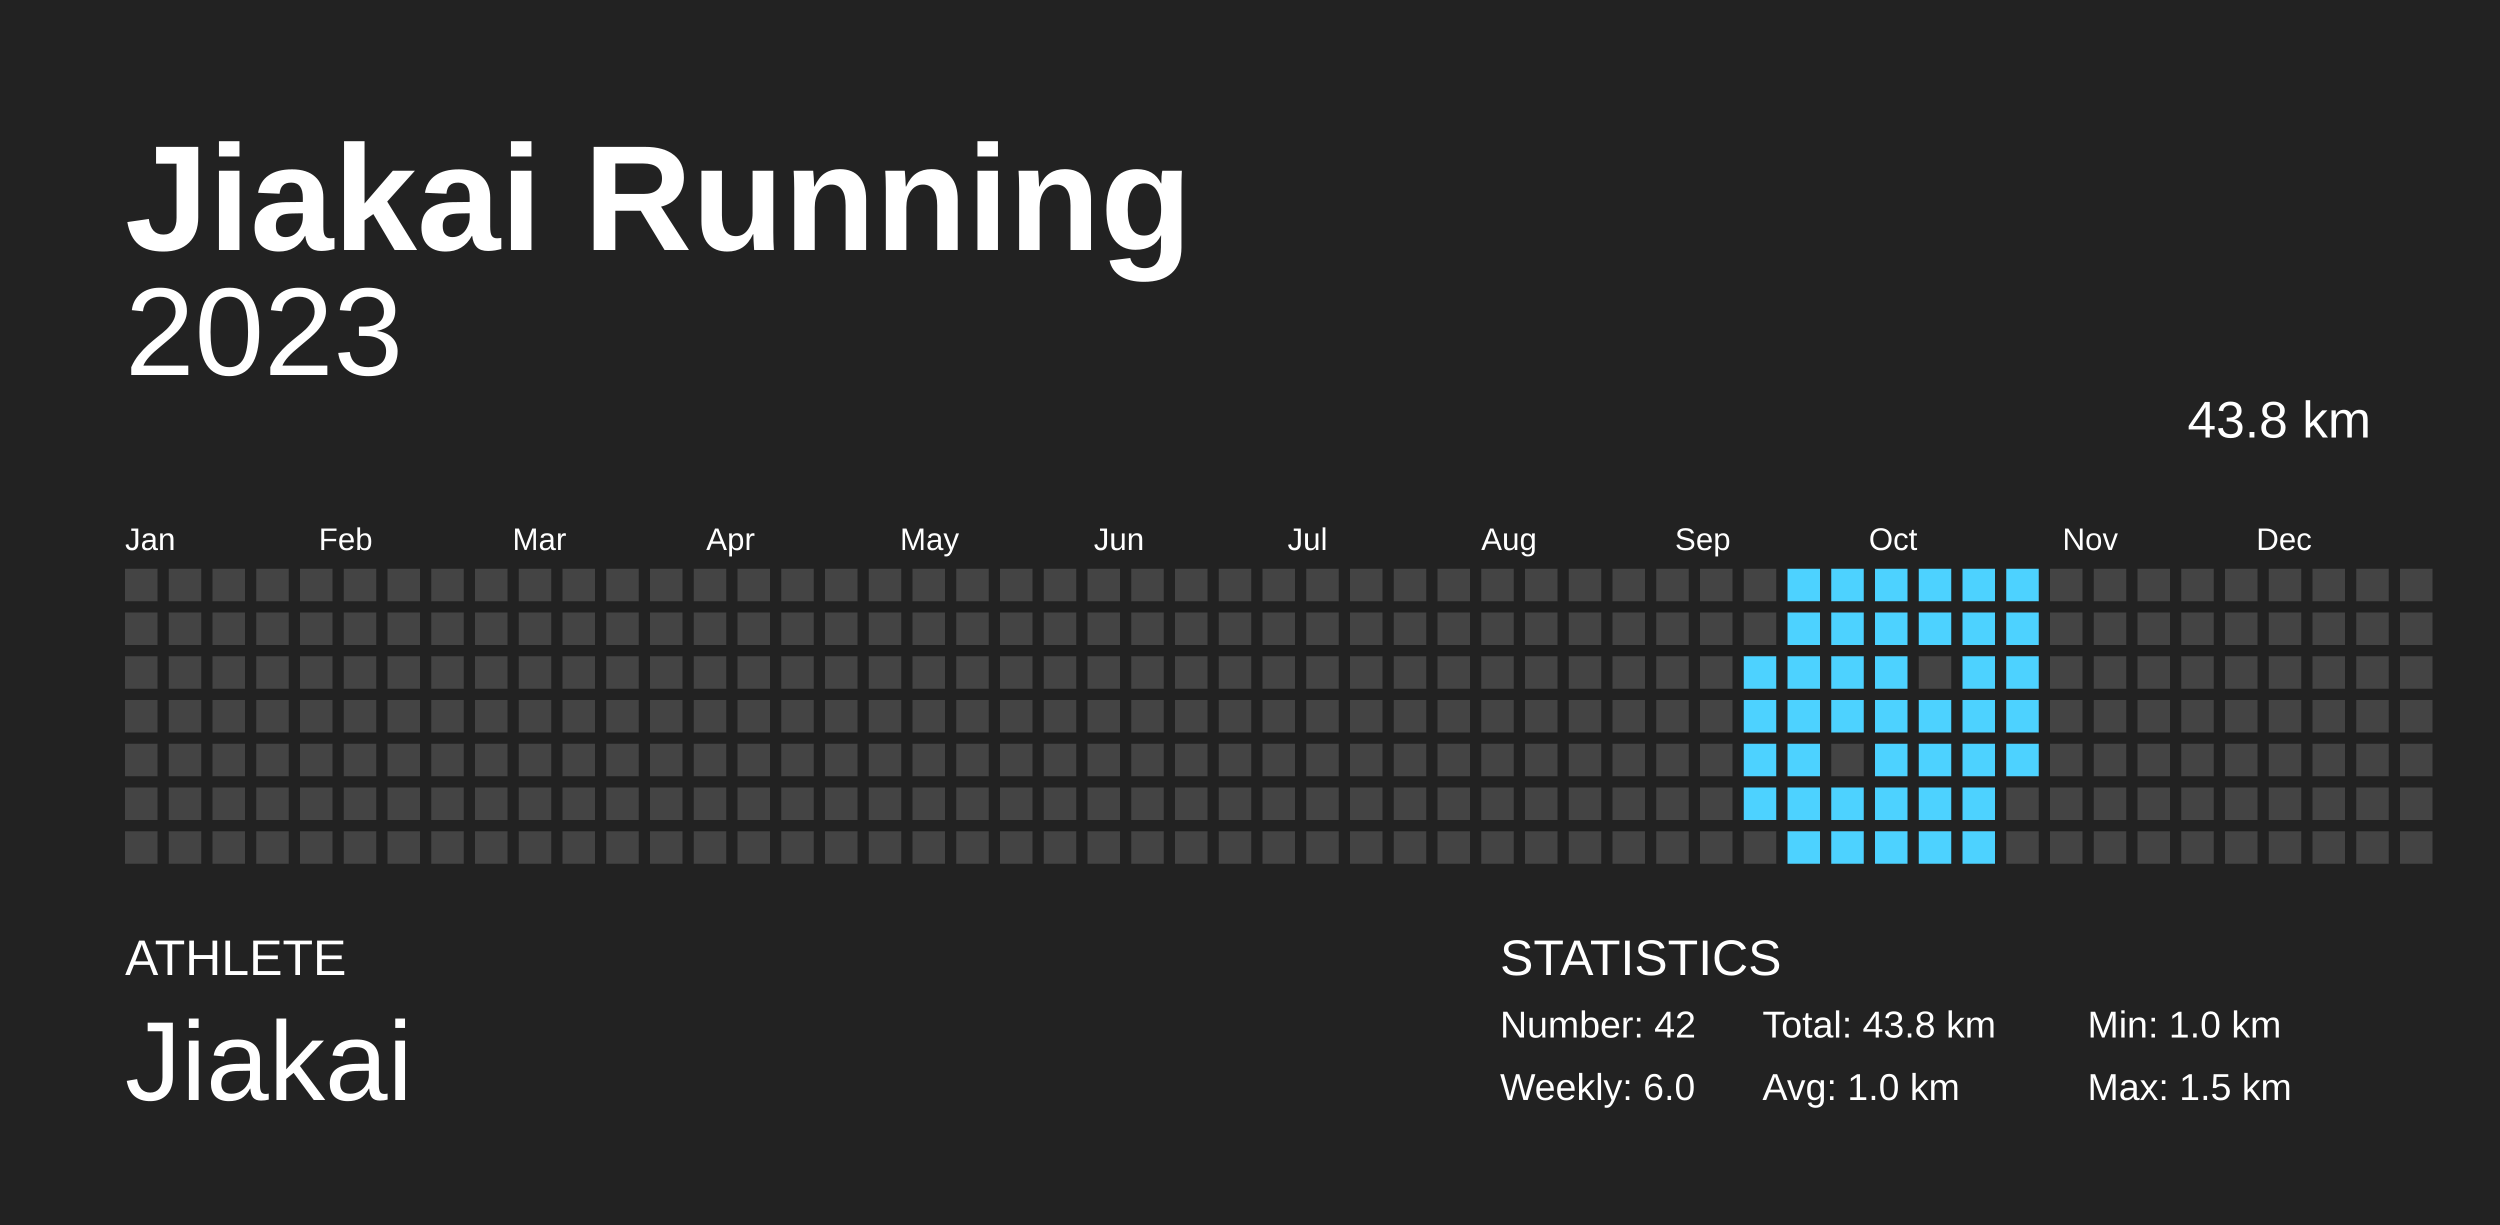
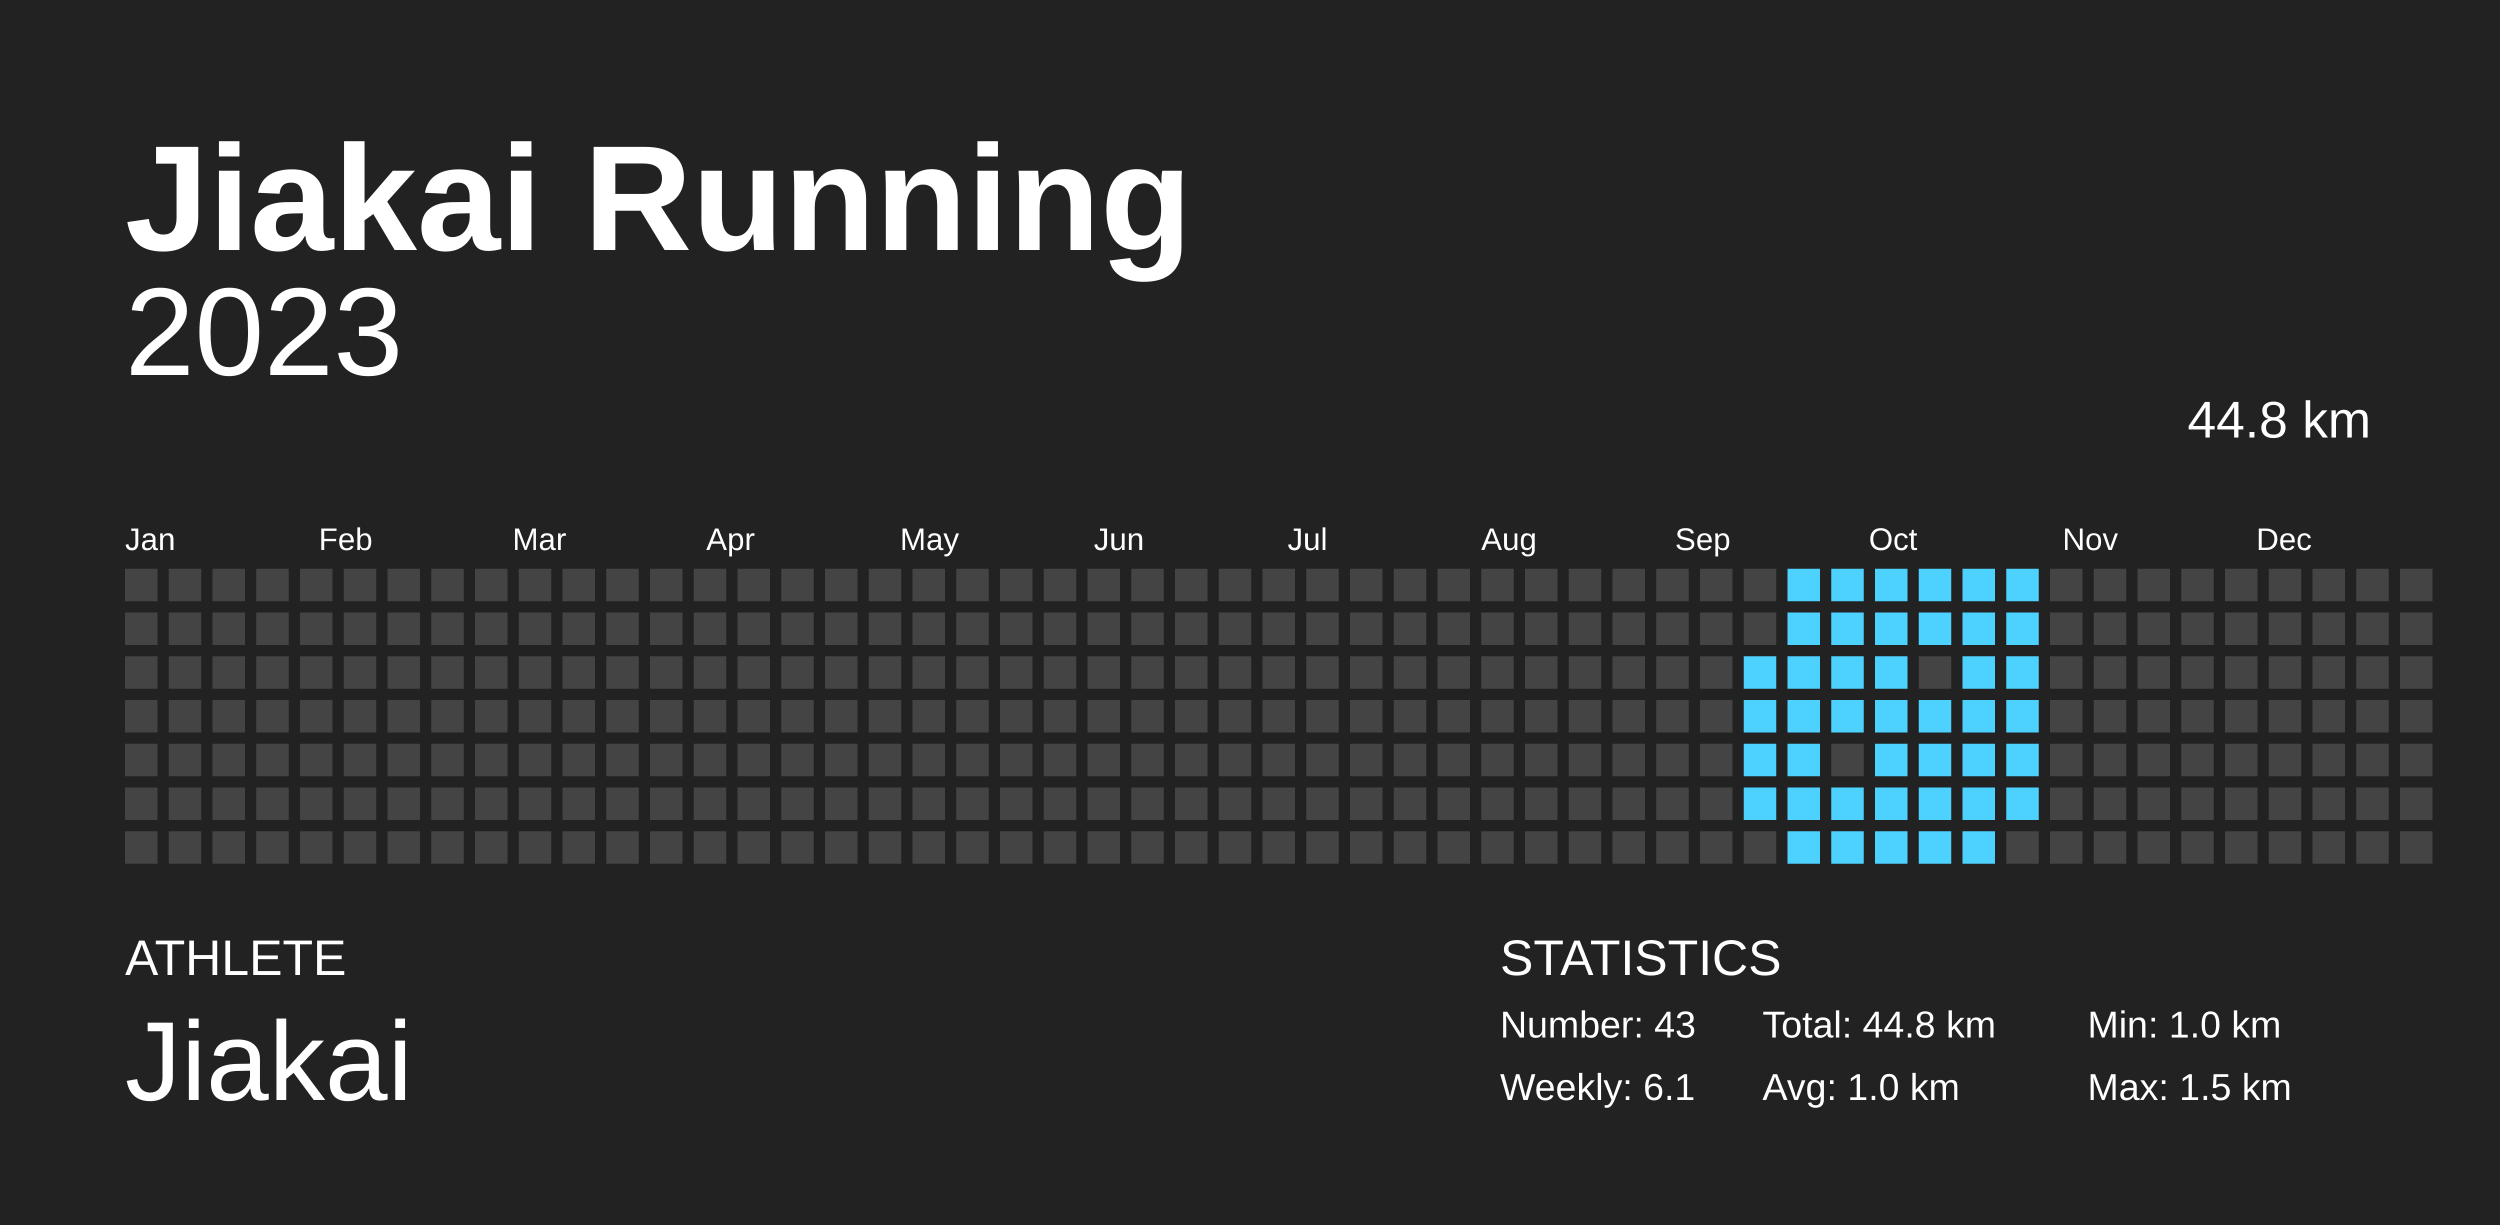
<svg xmlns="http://www.w3.org/2000/svg" baseProfile="full" height="98mm" version="1.1" viewBox="0,0,200,98" width="200mm">
  <defs />
  <rect fill="#222222" height="98" width="200" x="0" y="0" />
  <text fill="#FFFFFF" style="font-size:12px; font-family:Arial; font-weight:bold;" x="10" y="20">Jiakai Running</text>
  <text fill="#FFFFFF" style="font-size:4px; font-family:Arial" x="10" y="78">ATHLETE</text>
  <text fill="#FFFFFF" style="font-size:9px; font-family:Arial" x="10" y="88">Jiakai</text>
  <text fill="#FFFFFF" style="font-size:4px; font-family:Arial" x="120" y="78">STATISTICS</text>
-   <text fill="#FFFFFF" style="font-size:3px; font-family:Arial" x="120" y="83">Number: 42</text>
-   <text fill="#FFFFFF" style="font-size:3px; font-family:Arial" x="120" y="88">Weekly: 6.0</text>
-   <text fill="#FFFFFF" style="font-size:3px; font-family:Arial" x="141" y="83">Total: 43.8 km</text>
+   <text fill="#FFFFFF" style="font-size:3px; font-family:Arial" x="120" y="83">Number: 43</text>
+   <text fill="#FFFFFF" style="font-size:3px; font-family:Arial" x="120" y="88">Weekly: 6.1</text>
+   <text fill="#FFFFFF" style="font-size:3px; font-family:Arial" x="141" y="83">Total: 44.8 km</text>
  <text fill="#FFFFFF" style="font-size:3px; font-family:Arial" x="141" y="88">Avg: 1.0 km</text>
  <text fill="#FFFFFF" style="font-size:3px; font-family:Arial" x="167" y="83">Min: 1.0 km</text>
  <text fill="#FFFFFF" style="font-size:3px; font-family:Arial" x="167" y="88">Max: 1.5 km</text>
  <text alignment-baseline="hanging" fill="#FFFFFF" style="font-size:10.0px; font-family:Arial;" x="10" y="30">2023</text>
-   <text alignment-baseline="hanging" fill="#FFFFFF" style="font-size:4.125px; font-family:Arial;" x="175" y="35">43.8 km</text>
+   <text alignment-baseline="hanging" fill="#FFFFFF" style="font-size:4.125px; font-family:Arial;" x="175" y="35">44.8 km</text>
  <text fill="#FFFFFF" style="font-size:2.5px; font-family:Arial" x="10.0" y="44">Jan</text>
  <text fill="#FFFFFF" style="font-size:2.5px; font-family:Arial" x="25.5" y="44">Feb</text>
  <text fill="#FFFFFF" style="font-size:2.5px; font-family:Arial" x="41.0" y="44">Mar</text>
  <text fill="#FFFFFF" style="font-size:2.5px; font-family:Arial" x="56.5" y="44">Apr</text>
  <text fill="#FFFFFF" style="font-size:2.5px; font-family:Arial" x="72.0" y="44">May</text>
  <text fill="#FFFFFF" style="font-size:2.5px; font-family:Arial" x="87.5" y="44">Jun</text>
  <text fill="#FFFFFF" style="font-size:2.5px; font-family:Arial" x="103.0" y="44">Jul</text>
  <text fill="#FFFFFF" style="font-size:2.5px; font-family:Arial" x="118.5" y="44">Aug</text>
  <text fill="#FFFFFF" style="font-size:2.5px; font-family:Arial" x="134.0" y="44">Sep</text>
  <text fill="#FFFFFF" style="font-size:2.5px; font-family:Arial" x="149.5" y="44">Oct</text>
  <text fill="#FFFFFF" style="font-size:2.5px; font-family:Arial" x="165.0" y="44">Nov</text>
  <text fill="#FFFFFF" style="font-size:2.5px; font-family:Arial" x="180.5" y="44">Dec</text>
  <rect fill="#444444" height="2.6" width="2.6" x="10.0" y="45.5" />
  <rect fill="#444444" height="2.6" width="2.6" x="10.0" y="49.0" />
  <rect fill="#444444" height="2.6" width="2.6" x="10.0" y="52.5" />
  <rect fill="#444444" height="2.6" width="2.6" x="10.0" y="56.0" />
  <rect fill="#444444" height="2.6" width="2.6" x="10.0" y="59.5" />
  <rect fill="#444444" height="2.6" width="2.6" x="10.0" y="63.0" />
  <rect fill="#444444" height="2.6" width="2.6" x="10.0" y="66.5" />
  <rect fill="#444444" height="2.6" width="2.6" x="13.5" y="45.5" />
  <rect fill="#444444" height="2.6" width="2.6" x="13.5" y="49.0" />
  <rect fill="#444444" height="2.6" width="2.6" x="13.5" y="52.5" />
  <rect fill="#444444" height="2.6" width="2.6" x="13.5" y="56.0" />
  <rect fill="#444444" height="2.6" width="2.6" x="13.5" y="59.5" />
  <rect fill="#444444" height="2.6" width="2.6" x="13.5" y="63.0" />
  <rect fill="#444444" height="2.6" width="2.6" x="13.5" y="66.5" />
  <rect fill="#444444" height="2.6" width="2.6" x="17.0" y="45.5" />
  <rect fill="#444444" height="2.6" width="2.6" x="17.0" y="49.0" />
  <rect fill="#444444" height="2.6" width="2.6" x="17.0" y="52.5" />
  <rect fill="#444444" height="2.6" width="2.6" x="17.0" y="56.0" />
  <rect fill="#444444" height="2.6" width="2.6" x="17.0" y="59.5" />
  <rect fill="#444444" height="2.6" width="2.6" x="17.0" y="63.0" />
  <rect fill="#444444" height="2.6" width="2.6" x="17.0" y="66.5" />
  <rect fill="#444444" height="2.6" width="2.6" x="20.5" y="45.5" />
  <rect fill="#444444" height="2.6" width="2.6" x="20.5" y="49.0" />
  <rect fill="#444444" height="2.6" width="2.6" x="20.5" y="52.5" />
  <rect fill="#444444" height="2.6" width="2.6" x="20.5" y="56.0" />
  <rect fill="#444444" height="2.6" width="2.6" x="20.5" y="59.5" />
  <rect fill="#444444" height="2.6" width="2.6" x="20.5" y="63.0" />
  <rect fill="#444444" height="2.6" width="2.6" x="20.5" y="66.5" />
  <rect fill="#444444" height="2.6" width="2.6" x="24.0" y="45.5" />
  <rect fill="#444444" height="2.6" width="2.6" x="24.0" y="49.0" />
  <rect fill="#444444" height="2.6" width="2.6" x="24.0" y="52.5" />
  <rect fill="#444444" height="2.6" width="2.6" x="24.0" y="56.0" />
  <rect fill="#444444" height="2.6" width="2.6" x="24.0" y="59.5" />
  <rect fill="#444444" height="2.6" width="2.6" x="24.0" y="63.0" />
  <rect fill="#444444" height="2.6" width="2.6" x="24.0" y="66.5" />
  <rect fill="#444444" height="2.6" width="2.6" x="27.5" y="45.5" />
  <rect fill="#444444" height="2.6" width="2.6" x="27.5" y="49.0" />
  <rect fill="#444444" height="2.6" width="2.6" x="27.5" y="52.5" />
  <rect fill="#444444" height="2.6" width="2.6" x="27.5" y="56.0" />
  <rect fill="#444444" height="2.6" width="2.6" x="27.5" y="59.5" />
  <rect fill="#444444" height="2.6" width="2.6" x="27.5" y="63.0" />
  <rect fill="#444444" height="2.6" width="2.6" x="27.5" y="66.5" />
  <rect fill="#444444" height="2.6" width="2.6" x="31.0" y="45.5" />
  <rect fill="#444444" height="2.6" width="2.6" x="31.0" y="49.0" />
  <rect fill="#444444" height="2.6" width="2.6" x="31.0" y="52.5" />
  <rect fill="#444444" height="2.6" width="2.6" x="31.0" y="56.0" />
  <rect fill="#444444" height="2.6" width="2.6" x="31.0" y="59.5" />
  <rect fill="#444444" height="2.6" width="2.6" x="31.0" y="63.0" />
  <rect fill="#444444" height="2.6" width="2.6" x="31.0" y="66.5" />
  <rect fill="#444444" height="2.6" width="2.6" x="34.5" y="45.5" />
  <rect fill="#444444" height="2.6" width="2.6" x="34.5" y="49.0" />
  <rect fill="#444444" height="2.6" width="2.6" x="34.5" y="52.5" />
  <rect fill="#444444" height="2.6" width="2.6" x="34.5" y="56.0" />
  <rect fill="#444444" height="2.6" width="2.6" x="34.5" y="59.5" />
  <rect fill="#444444" height="2.6" width="2.6" x="34.5" y="63.0" />
  <rect fill="#444444" height="2.6" width="2.6" x="34.5" y="66.5" />
  <rect fill="#444444" height="2.6" width="2.6" x="38.0" y="45.5" />
  <rect fill="#444444" height="2.6" width="2.6" x="38.0" y="49.0" />
  <rect fill="#444444" height="2.6" width="2.6" x="38.0" y="52.5" />
  <rect fill="#444444" height="2.6" width="2.6" x="38.0" y="56.0" />
  <rect fill="#444444" height="2.6" width="2.6" x="38.0" y="59.5" />
  <rect fill="#444444" height="2.6" width="2.6" x="38.0" y="63.0" />
  <rect fill="#444444" height="2.6" width="2.6" x="38.0" y="66.5" />
  <rect fill="#444444" height="2.6" width="2.6" x="41.5" y="45.5" />
  <rect fill="#444444" height="2.6" width="2.6" x="41.5" y="49.0" />
  <rect fill="#444444" height="2.6" width="2.6" x="41.5" y="52.5" />
  <rect fill="#444444" height="2.6" width="2.6" x="41.5" y="56.0" />
  <rect fill="#444444" height="2.6" width="2.6" x="41.5" y="59.5" />
  <rect fill="#444444" height="2.6" width="2.6" x="41.5" y="63.0" />
  <rect fill="#444444" height="2.6" width="2.6" x="41.5" y="66.5" />
  <rect fill="#444444" height="2.6" width="2.6" x="45.0" y="45.5" />
  <rect fill="#444444" height="2.6" width="2.6" x="45.0" y="49.0" />
  <rect fill="#444444" height="2.6" width="2.6" x="45.0" y="52.5" />
  <rect fill="#444444" height="2.6" width="2.6" x="45.0" y="56.0" />
  <rect fill="#444444" height="2.6" width="2.6" x="45.0" y="59.5" />
  <rect fill="#444444" height="2.6" width="2.6" x="45.0" y="63.0" />
  <rect fill="#444444" height="2.6" width="2.6" x="45.0" y="66.5" />
  <rect fill="#444444" height="2.6" width="2.6" x="48.5" y="45.5" />
  <rect fill="#444444" height="2.6" width="2.6" x="48.5" y="49.0" />
  <rect fill="#444444" height="2.6" width="2.6" x="48.5" y="52.5" />
  <rect fill="#444444" height="2.6" width="2.6" x="48.5" y="56.0" />
  <rect fill="#444444" height="2.6" width="2.6" x="48.5" y="59.5" />
  <rect fill="#444444" height="2.6" width="2.6" x="48.5" y="63.0" />
  <rect fill="#444444" height="2.6" width="2.6" x="48.5" y="66.5" />
  <rect fill="#444444" height="2.6" width="2.6" x="52.0" y="45.5" />
  <rect fill="#444444" height="2.6" width="2.6" x="52.0" y="49.0" />
  <rect fill="#444444" height="2.6" width="2.6" x="52.0" y="52.5" />
  <rect fill="#444444" height="2.6" width="2.6" x="52.0" y="56.0" />
  <rect fill="#444444" height="2.6" width="2.6" x="52.0" y="59.5" />
  <rect fill="#444444" height="2.6" width="2.6" x="52.0" y="63.0" />
  <rect fill="#444444" height="2.6" width="2.6" x="52.0" y="66.5" />
  <rect fill="#444444" height="2.6" width="2.6" x="55.5" y="45.5" />
  <rect fill="#444444" height="2.6" width="2.6" x="55.5" y="49.0" />
  <rect fill="#444444" height="2.6" width="2.6" x="55.5" y="52.5" />
  <rect fill="#444444" height="2.6" width="2.6" x="55.5" y="56.0" />
  <rect fill="#444444" height="2.6" width="2.6" x="55.5" y="59.5" />
  <rect fill="#444444" height="2.6" width="2.6" x="55.5" y="63.0" />
  <rect fill="#444444" height="2.6" width="2.6" x="55.5" y="66.5" />
  <rect fill="#444444" height="2.6" width="2.6" x="59.0" y="45.5" />
  <rect fill="#444444" height="2.6" width="2.6" x="59.0" y="49.0" />
  <rect fill="#444444" height="2.6" width="2.6" x="59.0" y="52.5" />
  <rect fill="#444444" height="2.6" width="2.6" x="59.0" y="56.0" />
  <rect fill="#444444" height="2.6" width="2.6" x="59.0" y="59.5" />
  <rect fill="#444444" height="2.6" width="2.6" x="59.0" y="63.0" />
  <rect fill="#444444" height="2.6" width="2.6" x="59.0" y="66.5" />
  <rect fill="#444444" height="2.6" width="2.6" x="62.5" y="45.5" />
  <rect fill="#444444" height="2.6" width="2.6" x="62.5" y="49.0" />
  <rect fill="#444444" height="2.6" width="2.6" x="62.5" y="52.5" />
  <rect fill="#444444" height="2.6" width="2.6" x="62.5" y="56.0" />
  <rect fill="#444444" height="2.6" width="2.6" x="62.5" y="59.5" />
  <rect fill="#444444" height="2.6" width="2.6" x="62.5" y="63.0" />
  <rect fill="#444444" height="2.6" width="2.6" x="62.5" y="66.5" />
  <rect fill="#444444" height="2.6" width="2.6" x="66.0" y="45.5" />
  <rect fill="#444444" height="2.6" width="2.6" x="66.0" y="49.0" />
  <rect fill="#444444" height="2.6" width="2.6" x="66.0" y="52.5" />
  <rect fill="#444444" height="2.6" width="2.6" x="66.0" y="56.0" />
  <rect fill="#444444" height="2.6" width="2.6" x="66.0" y="59.5" />
  <rect fill="#444444" height="2.6" width="2.6" x="66.0" y="63.0" />
  <rect fill="#444444" height="2.6" width="2.6" x="66.0" y="66.5" />
  <rect fill="#444444" height="2.6" width="2.6" x="69.5" y="45.5" />
  <rect fill="#444444" height="2.6" width="2.6" x="69.5" y="49.0" />
  <rect fill="#444444" height="2.6" width="2.6" x="69.5" y="52.5" />
  <rect fill="#444444" height="2.6" width="2.6" x="69.5" y="56.0" />
  <rect fill="#444444" height="2.6" width="2.6" x="69.5" y="59.5" />
  <rect fill="#444444" height="2.6" width="2.6" x="69.5" y="63.0" />
  <rect fill="#444444" height="2.6" width="2.6" x="69.5" y="66.5" />
  <rect fill="#444444" height="2.6" width="2.6" x="73.0" y="45.5" />
  <rect fill="#444444" height="2.6" width="2.6" x="73.0" y="49.0" />
  <rect fill="#444444" height="2.6" width="2.6" x="73.0" y="52.5" />
  <rect fill="#444444" height="2.6" width="2.6" x="73.0" y="56.0" />
  <rect fill="#444444" height="2.6" width="2.6" x="73.0" y="59.5" />
  <rect fill="#444444" height="2.6" width="2.6" x="73.0" y="63.0" />
  <rect fill="#444444" height="2.6" width="2.6" x="73.0" y="66.5" />
  <rect fill="#444444" height="2.6" width="2.6" x="76.5" y="45.5" />
  <rect fill="#444444" height="2.6" width="2.6" x="76.5" y="49.0" />
  <rect fill="#444444" height="2.6" width="2.6" x="76.5" y="52.5" />
  <rect fill="#444444" height="2.6" width="2.6" x="76.5" y="56.0" />
  <rect fill="#444444" height="2.6" width="2.6" x="76.5" y="59.5" />
  <rect fill="#444444" height="2.6" width="2.6" x="76.5" y="63.0" />
  <rect fill="#444444" height="2.6" width="2.6" x="76.5" y="66.5" />
  <rect fill="#444444" height="2.6" width="2.6" x="80.0" y="45.5" />
  <rect fill="#444444" height="2.6" width="2.6" x="80.0" y="49.0" />
  <rect fill="#444444" height="2.6" width="2.6" x="80.0" y="52.5" />
  <rect fill="#444444" height="2.6" width="2.6" x="80.0" y="56.0" />
  <rect fill="#444444" height="2.6" width="2.6" x="80.0" y="59.5" />
  <rect fill="#444444" height="2.6" width="2.6" x="80.0" y="63.0" />
  <rect fill="#444444" height="2.6" width="2.6" x="80.0" y="66.5" />
  <rect fill="#444444" height="2.6" width="2.6" x="83.5" y="45.5" />
  <rect fill="#444444" height="2.6" width="2.6" x="83.5" y="49.0" />
  <rect fill="#444444" height="2.6" width="2.6" x="83.5" y="52.5" />
  <rect fill="#444444" height="2.6" width="2.6" x="83.5" y="56.0" />
  <rect fill="#444444" height="2.6" width="2.6" x="83.5" y="59.5" />
  <rect fill="#444444" height="2.6" width="2.6" x="83.5" y="63.0" />
  <rect fill="#444444" height="2.6" width="2.6" x="83.5" y="66.5" />
  <rect fill="#444444" height="2.6" width="2.6" x="87.0" y="45.5" />
  <rect fill="#444444" height="2.6" width="2.6" x="87.0" y="49.0" />
  <rect fill="#444444" height="2.6" width="2.6" x="87.0" y="52.5" />
  <rect fill="#444444" height="2.6" width="2.6" x="87.0" y="56.0" />
  <rect fill="#444444" height="2.6" width="2.6" x="87.0" y="59.5" />
  <rect fill="#444444" height="2.6" width="2.6" x="87.0" y="63.0" />
  <rect fill="#444444" height="2.6" width="2.6" x="87.0" y="66.5" />
  <rect fill="#444444" height="2.6" width="2.6" x="90.5" y="45.5" />
  <rect fill="#444444" height="2.6" width="2.6" x="90.5" y="49.0" />
  <rect fill="#444444" height="2.6" width="2.6" x="90.5" y="52.5" />
  <rect fill="#444444" height="2.6" width="2.6" x="90.5" y="56.0" />
  <rect fill="#444444" height="2.6" width="2.6" x="90.5" y="59.5" />
  <rect fill="#444444" height="2.6" width="2.6" x="90.5" y="63.0" />
  <rect fill="#444444" height="2.6" width="2.6" x="90.5" y="66.5" />
  <rect fill="#444444" height="2.6" width="2.6" x="94.0" y="45.5" />
  <rect fill="#444444" height="2.6" width="2.6" x="94.0" y="49.0" />
  <rect fill="#444444" height="2.6" width="2.6" x="94.0" y="52.5" />
  <rect fill="#444444" height="2.6" width="2.6" x="94.0" y="56.0" />
  <rect fill="#444444" height="2.6" width="2.6" x="94.0" y="59.5" />
  <rect fill="#444444" height="2.6" width="2.6" x="94.0" y="63.0" />
  <rect fill="#444444" height="2.6" width="2.6" x="94.0" y="66.5" />
  <rect fill="#444444" height="2.6" width="2.6" x="97.5" y="45.5" />
  <rect fill="#444444" height="2.6" width="2.6" x="97.5" y="49.0" />
  <rect fill="#444444" height="2.6" width="2.6" x="97.5" y="52.5" />
  <rect fill="#444444" height="2.6" width="2.6" x="97.5" y="56.0" />
  <rect fill="#444444" height="2.6" width="2.6" x="97.5" y="59.5" />
  <rect fill="#444444" height="2.6" width="2.6" x="97.5" y="63.0" />
  <rect fill="#444444" height="2.6" width="2.6" x="97.5" y="66.5" />
  <rect fill="#444444" height="2.6" width="2.6" x="101.0" y="45.5" />
  <rect fill="#444444" height="2.6" width="2.6" x="101.0" y="49.0" />
  <rect fill="#444444" height="2.6" width="2.6" x="101.0" y="52.5" />
  <rect fill="#444444" height="2.6" width="2.6" x="101.0" y="56.0" />
  <rect fill="#444444" height="2.6" width="2.6" x="101.0" y="59.5" />
  <rect fill="#444444" height="2.6" width="2.6" x="101.0" y="63.0" />
  <rect fill="#444444" height="2.6" width="2.6" x="101.0" y="66.5" />
  <rect fill="#444444" height="2.6" width="2.6" x="104.5" y="45.5" />
  <rect fill="#444444" height="2.6" width="2.6" x="104.5" y="49.0" />
  <rect fill="#444444" height="2.6" width="2.6" x="104.5" y="52.5" />
  <rect fill="#444444" height="2.6" width="2.6" x="104.5" y="56.0" />
  <rect fill="#444444" height="2.6" width="2.6" x="104.5" y="59.5" />
  <rect fill="#444444" height="2.6" width="2.6" x="104.5" y="63.0" />
  <rect fill="#444444" height="2.6" width="2.6" x="104.5" y="66.5" />
  <rect fill="#444444" height="2.6" width="2.6" x="108.0" y="45.5" />
  <rect fill="#444444" height="2.6" width="2.6" x="108.0" y="49.0" />
  <rect fill="#444444" height="2.6" width="2.6" x="108.0" y="52.5" />
  <rect fill="#444444" height="2.6" width="2.6" x="108.0" y="56.0" />
  <rect fill="#444444" height="2.6" width="2.6" x="108.0" y="59.5" />
  <rect fill="#444444" height="2.6" width="2.6" x="108.0" y="63.0" />
  <rect fill="#444444" height="2.6" width="2.6" x="108.0" y="66.5" />
  <rect fill="#444444" height="2.6" width="2.6" x="111.5" y="45.5" />
  <rect fill="#444444" height="2.6" width="2.6" x="111.5" y="49.0" />
  <rect fill="#444444" height="2.6" width="2.6" x="111.5" y="52.5" />
  <rect fill="#444444" height="2.6" width="2.6" x="111.5" y="56.0" />
  <rect fill="#444444" height="2.6" width="2.6" x="111.5" y="59.5" />
  <rect fill="#444444" height="2.6" width="2.6" x="111.5" y="63.0" />
  <rect fill="#444444" height="2.6" width="2.6" x="111.5" y="66.5" />
  <rect fill="#444444" height="2.6" width="2.6" x="115.0" y="45.5" />
  <rect fill="#444444" height="2.6" width="2.6" x="115.0" y="49.0" />
  <rect fill="#444444" height="2.6" width="2.6" x="115.0" y="52.5" />
  <rect fill="#444444" height="2.6" width="2.6" x="115.0" y="56.0" />
  <rect fill="#444444" height="2.6" width="2.6" x="115.0" y="59.5" />
  <rect fill="#444444" height="2.6" width="2.6" x="115.0" y="63.0" />
  <rect fill="#444444" height="2.6" width="2.6" x="115.0" y="66.5" />
  <rect fill="#444444" height="2.6" width="2.6" x="118.5" y="45.5" />
  <rect fill="#444444" height="2.6" width="2.6" x="118.5" y="49.0" />
  <rect fill="#444444" height="2.6" width="2.6" x="118.5" y="52.5" />
  <rect fill="#444444" height="2.6" width="2.6" x="118.5" y="56.0" />
  <rect fill="#444444" height="2.6" width="2.6" x="118.5" y="59.5" />
  <rect fill="#444444" height="2.6" width="2.6" x="118.5" y="63.0" />
  <rect fill="#444444" height="2.6" width="2.6" x="118.5" y="66.5" />
  <rect fill="#444444" height="2.6" width="2.6" x="122.0" y="45.5" />
  <rect fill="#444444" height="2.6" width="2.6" x="122.0" y="49.0" />
  <rect fill="#444444" height="2.6" width="2.6" x="122.0" y="52.5" />
  <rect fill="#444444" height="2.6" width="2.6" x="122.0" y="56.0" />
  <rect fill="#444444" height="2.6" width="2.6" x="122.0" y="59.5" />
  <rect fill="#444444" height="2.6" width="2.6" x="122.0" y="63.0" />
  <rect fill="#444444" height="2.6" width="2.6" x="122.0" y="66.5" />
  <rect fill="#444444" height="2.6" width="2.6" x="125.5" y="45.5" />
  <rect fill="#444444" height="2.6" width="2.6" x="125.5" y="49.0" />
  <rect fill="#444444" height="2.6" width="2.6" x="125.5" y="52.5" />
  <rect fill="#444444" height="2.6" width="2.6" x="125.5" y="56.0" />
  <rect fill="#444444" height="2.6" width="2.6" x="125.5" y="59.5" />
  <rect fill="#444444" height="2.6" width="2.6" x="125.5" y="63.0" />
  <rect fill="#444444" height="2.6" width="2.6" x="125.5" y="66.5" />
  <rect fill="#444444" height="2.6" width="2.6" x="129.0" y="45.5" />
  <rect fill="#444444" height="2.6" width="2.6" x="129.0" y="49.0" />
  <rect fill="#444444" height="2.6" width="2.6" x="129.0" y="52.5" />
  <rect fill="#444444" height="2.6" width="2.6" x="129.0" y="56.0" />
  <rect fill="#444444" height="2.6" width="2.6" x="129.0" y="59.5" />
  <rect fill="#444444" height="2.6" width="2.6" x="129.0" y="63.0" />
  <rect fill="#444444" height="2.6" width="2.6" x="129.0" y="66.5" />
  <rect fill="#444444" height="2.6" width="2.6" x="132.5" y="45.5" />
  <rect fill="#444444" height="2.6" width="2.6" x="132.5" y="49.0" />
  <rect fill="#444444" height="2.6" width="2.6" x="132.5" y="52.5" />
  <rect fill="#444444" height="2.6" width="2.6" x="132.5" y="56.0" />
  <rect fill="#444444" height="2.6" width="2.6" x="132.5" y="59.5" />
  <rect fill="#444444" height="2.6" width="2.6" x="132.5" y="63.0" />
  <rect fill="#444444" height="2.6" width="2.6" x="132.5" y="66.5" />
  <rect fill="#444444" height="2.6" width="2.6" x="136.0" y="45.5" />
  <rect fill="#444444" height="2.6" width="2.6" x="136.0" y="49.0" />
  <rect fill="#444444" height="2.6" width="2.6" x="136.0" y="52.5" />
  <rect fill="#444444" height="2.6" width="2.6" x="136.0" y="56.0" />
  <rect fill="#444444" height="2.6" width="2.6" x="136.0" y="59.5" />
  <rect fill="#444444" height="2.6" width="2.6" x="136.0" y="63.0" />
  <rect fill="#444444" height="2.6" width="2.6" x="136.0" y="66.5" />
  <rect fill="#444444" height="2.6" width="2.6" x="139.5" y="45.5" />
  <rect fill="#444444" height="2.6" width="2.6" x="139.5" y="49.0" />
  <rect fill="#4dd2ff" height="2.6" width="2.6" x="139.5" y="52.5" />
  <rect fill="#4dd2ff" height="2.6" width="2.6" x="139.5" y="56.0" />
  <rect fill="#4dd2ff" height="2.6" width="2.6" x="139.5" y="59.5" />
  <rect fill="#4dd2ff" height="2.6" width="2.6" x="139.5" y="63.0" />
  <rect fill="#444444" height="2.6" width="2.6" x="139.5" y="66.5" />
  <rect fill="#4dd2ff" height="2.6" width="2.6" x="143.0" y="45.5" />
  <rect fill="#4dd2ff" height="2.6" width="2.6" x="143.0" y="49.0" />
  <rect fill="#4dd2ff" height="2.6" width="2.6" x="143.0" y="52.5" />
  <rect fill="#4dd2ff" height="2.6" width="2.6" x="143.0" y="56.0" />
  <rect fill="#4dd2ff" height="2.6" width="2.6" x="143.0" y="59.5" />
  <rect fill="#4dd2ff" height="2.6" width="2.6" x="143.0" y="63.0" />
  <rect fill="#4dd2ff" height="2.6" width="2.6" x="143.0" y="66.5" />
  <rect fill="#4dd2ff" height="2.6" width="2.6" x="146.5" y="45.5" />
  <rect fill="#4dd2ff" height="2.6" width="2.6" x="146.5" y="49.0" />
  <rect fill="#4dd2ff" height="2.6" width="2.6" x="146.5" y="52.5" />
  <rect fill="#4dd2ff" height="2.6" width="2.6" x="146.5" y="56.0" />
  <rect fill="#444444" height="2.6" width="2.6" x="146.5" y="59.5" />
  <rect fill="#4dd2ff" height="2.6" width="2.6" x="146.5" y="63.0" />
  <rect fill="#4dd2ff" height="2.6" width="2.6" x="146.5" y="66.5" />
  <rect fill="#4dd2ff" height="2.6" width="2.6" x="150.0" y="45.5" />
  <rect fill="#4dd2ff" height="2.6" width="2.6" x="150.0" y="49.0" />
  <rect fill="#4dd2ff" height="2.6" width="2.6" x="150.0" y="52.5" />
  <rect fill="#4dd2ff" height="2.6" width="2.6" x="150.0" y="56.0" />
  <rect fill="#4dd2ff" height="2.6" width="2.6" x="150.0" y="59.5" />
  <rect fill="#4dd2ff" height="2.6" width="2.6" x="150.0" y="63.0" />
  <rect fill="#4dd2ff" height="2.6" width="2.6" x="150.0" y="66.5" />
  <rect fill="#4dd2ff" height="2.6" width="2.6" x="153.5" y="45.5" />
  <rect fill="#4dd2ff" height="2.6" width="2.6" x="153.5" y="49.0" />
  <rect fill="#444444" height="2.6" width="2.6" x="153.5" y="52.5" />
  <rect fill="#4dd2ff" height="2.6" width="2.6" x="153.5" y="56.0" />
  <rect fill="#4dd2ff" height="2.6" width="2.6" x="153.5" y="59.5" />
  <rect fill="#4dd2ff" height="2.6" width="2.6" x="153.5" y="63.0" />
  <rect fill="#4dd2ff" height="2.6" width="2.6" x="153.5" y="66.5" />
  <rect fill="#4dd2ff" height="2.6" width="2.6" x="157.0" y="45.5" />
  <rect fill="#4dd2ff" height="2.6" width="2.6" x="157.0" y="49.0" />
  <rect fill="#4dd2ff" height="2.6" width="2.6" x="157.0" y="52.5" />
  <rect fill="#4dd2ff" height="2.6" width="2.6" x="157.0" y="56.0" />
  <rect fill="#4dd2ff" height="2.6" width="2.6" x="157.0" y="59.5" />
  <rect fill="#4dd2ff" height="2.6" width="2.6" x="157.0" y="63.0" />
  <rect fill="#4dd2ff" height="2.6" width="2.6" x="157.0" y="66.5" />
  <rect fill="#4dd2ff" height="2.6" width="2.6" x="160.5" y="45.5" />
  <rect fill="#4dd2ff" height="2.6" width="2.6" x="160.5" y="49.0" />
  <rect fill="#4dd2ff" height="2.6" width="2.6" x="160.5" y="52.5" />
  <rect fill="#4dd2ff" height="2.6" width="2.6" x="160.5" y="56.0" />
  <rect fill="#4dd2ff" height="2.6" width="2.6" x="160.5" y="59.5" />
-   <rect fill="#444444" height="2.6" width="2.6" x="160.5" y="63.0" />
+   <rect fill="#4dd2ff" height="2.6" width="2.6" x="160.5" y="63.0" />
  <rect fill="#444444" height="2.6" width="2.6" x="160.5" y="66.5" />
  <rect fill="#444444" height="2.6" width="2.6" x="164.0" y="45.5" />
  <rect fill="#444444" height="2.6" width="2.6" x="164.0" y="49.0" />
  <rect fill="#444444" height="2.6" width="2.6" x="164.0" y="52.5" />
  <rect fill="#444444" height="2.6" width="2.6" x="164.0" y="56.0" />
  <rect fill="#444444" height="2.6" width="2.6" x="164.0" y="59.5" />
  <rect fill="#444444" height="2.6" width="2.6" x="164.0" y="63.0" />
  <rect fill="#444444" height="2.6" width="2.6" x="164.0" y="66.5" />
  <rect fill="#444444" height="2.6" width="2.6" x="167.5" y="45.5" />
  <rect fill="#444444" height="2.6" width="2.6" x="167.5" y="49.0" />
  <rect fill="#444444" height="2.6" width="2.6" x="167.5" y="52.5" />
  <rect fill="#444444" height="2.6" width="2.6" x="167.5" y="56.0" />
  <rect fill="#444444" height="2.6" width="2.6" x="167.5" y="59.5" />
  <rect fill="#444444" height="2.6" width="2.6" x="167.5" y="63.0" />
  <rect fill="#444444" height="2.6" width="2.6" x="167.5" y="66.5" />
  <rect fill="#444444" height="2.6" width="2.6" x="171.0" y="45.5" />
  <rect fill="#444444" height="2.6" width="2.6" x="171.0" y="49.0" />
  <rect fill="#444444" height="2.6" width="2.6" x="171.0" y="52.5" />
  <rect fill="#444444" height="2.6" width="2.6" x="171.0" y="56.0" />
  <rect fill="#444444" height="2.6" width="2.6" x="171.0" y="59.5" />
  <rect fill="#444444" height="2.6" width="2.6" x="171.0" y="63.0" />
  <rect fill="#444444" height="2.6" width="2.6" x="171.0" y="66.5" />
  <rect fill="#444444" height="2.6" width="2.6" x="174.5" y="45.5" />
  <rect fill="#444444" height="2.6" width="2.6" x="174.5" y="49.0" />
  <rect fill="#444444" height="2.6" width="2.6" x="174.5" y="52.5" />
  <rect fill="#444444" height="2.6" width="2.6" x="174.5" y="56.0" />
  <rect fill="#444444" height="2.6" width="2.6" x="174.5" y="59.5" />
  <rect fill="#444444" height="2.6" width="2.6" x="174.5" y="63.0" />
  <rect fill="#444444" height="2.6" width="2.6" x="174.5" y="66.5" />
  <rect fill="#444444" height="2.6" width="2.6" x="178.0" y="45.5" />
  <rect fill="#444444" height="2.6" width="2.6" x="178.0" y="49.0" />
  <rect fill="#444444" height="2.6" width="2.6" x="178.0" y="52.5" />
  <rect fill="#444444" height="2.6" width="2.6" x="178.0" y="56.0" />
  <rect fill="#444444" height="2.6" width="2.6" x="178.0" y="59.5" />
  <rect fill="#444444" height="2.6" width="2.6" x="178.0" y="63.0" />
  <rect fill="#444444" height="2.6" width="2.6" x="178.0" y="66.5" />
  <rect fill="#444444" height="2.6" width="2.6" x="181.5" y="45.5" />
  <rect fill="#444444" height="2.6" width="2.6" x="181.5" y="49.0" />
  <rect fill="#444444" height="2.6" width="2.6" x="181.5" y="52.5" />
  <rect fill="#444444" height="2.6" width="2.6" x="181.5" y="56.0" />
  <rect fill="#444444" height="2.6" width="2.6" x="181.5" y="59.5" />
  <rect fill="#444444" height="2.6" width="2.6" x="181.5" y="63.0" />
  <rect fill="#444444" height="2.6" width="2.6" x="181.5" y="66.5" />
  <rect fill="#444444" height="2.6" width="2.6" x="185.0" y="45.5" />
  <rect fill="#444444" height="2.6" width="2.6" x="185.0" y="49.0" />
  <rect fill="#444444" height="2.6" width="2.6" x="185.0" y="52.5" />
  <rect fill="#444444" height="2.6" width="2.6" x="185.0" y="56.0" />
  <rect fill="#444444" height="2.6" width="2.6" x="185.0" y="59.5" />
  <rect fill="#444444" height="2.6" width="2.6" x="185.0" y="63.0" />
  <rect fill="#444444" height="2.6" width="2.6" x="185.0" y="66.5" />
  <rect fill="#444444" height="2.6" width="2.6" x="188.5" y="45.5" />
  <rect fill="#444444" height="2.6" width="2.6" x="188.5" y="49.0" />
  <rect fill="#444444" height="2.6" width="2.6" x="188.5" y="52.5" />
  <rect fill="#444444" height="2.6" width="2.6" x="188.5" y="56.0" />
  <rect fill="#444444" height="2.6" width="2.6" x="188.5" y="59.5" />
  <rect fill="#444444" height="2.6" width="2.6" x="188.5" y="63.0" />
  <rect fill="#444444" height="2.6" width="2.6" x="188.5" y="66.5" />
  <rect fill="#444444" height="2.6" width="2.6" x="192.0" y="45.5" />
  <rect fill="#444444" height="2.6" width="2.6" x="192.0" y="49.0" />
  <rect fill="#444444" height="2.6" width="2.6" x="192.0" y="52.5" />
  <rect fill="#444444" height="2.6" width="2.6" x="192.0" y="56.0" />
  <rect fill="#444444" height="2.6" width="2.6" x="192.0" y="59.5" />
  <rect fill="#444444" height="2.6" width="2.6" x="192.0" y="63.0" />
  <rect fill="#444444" height="2.6" width="2.6" x="192.0" y="66.5" />
</svg>
